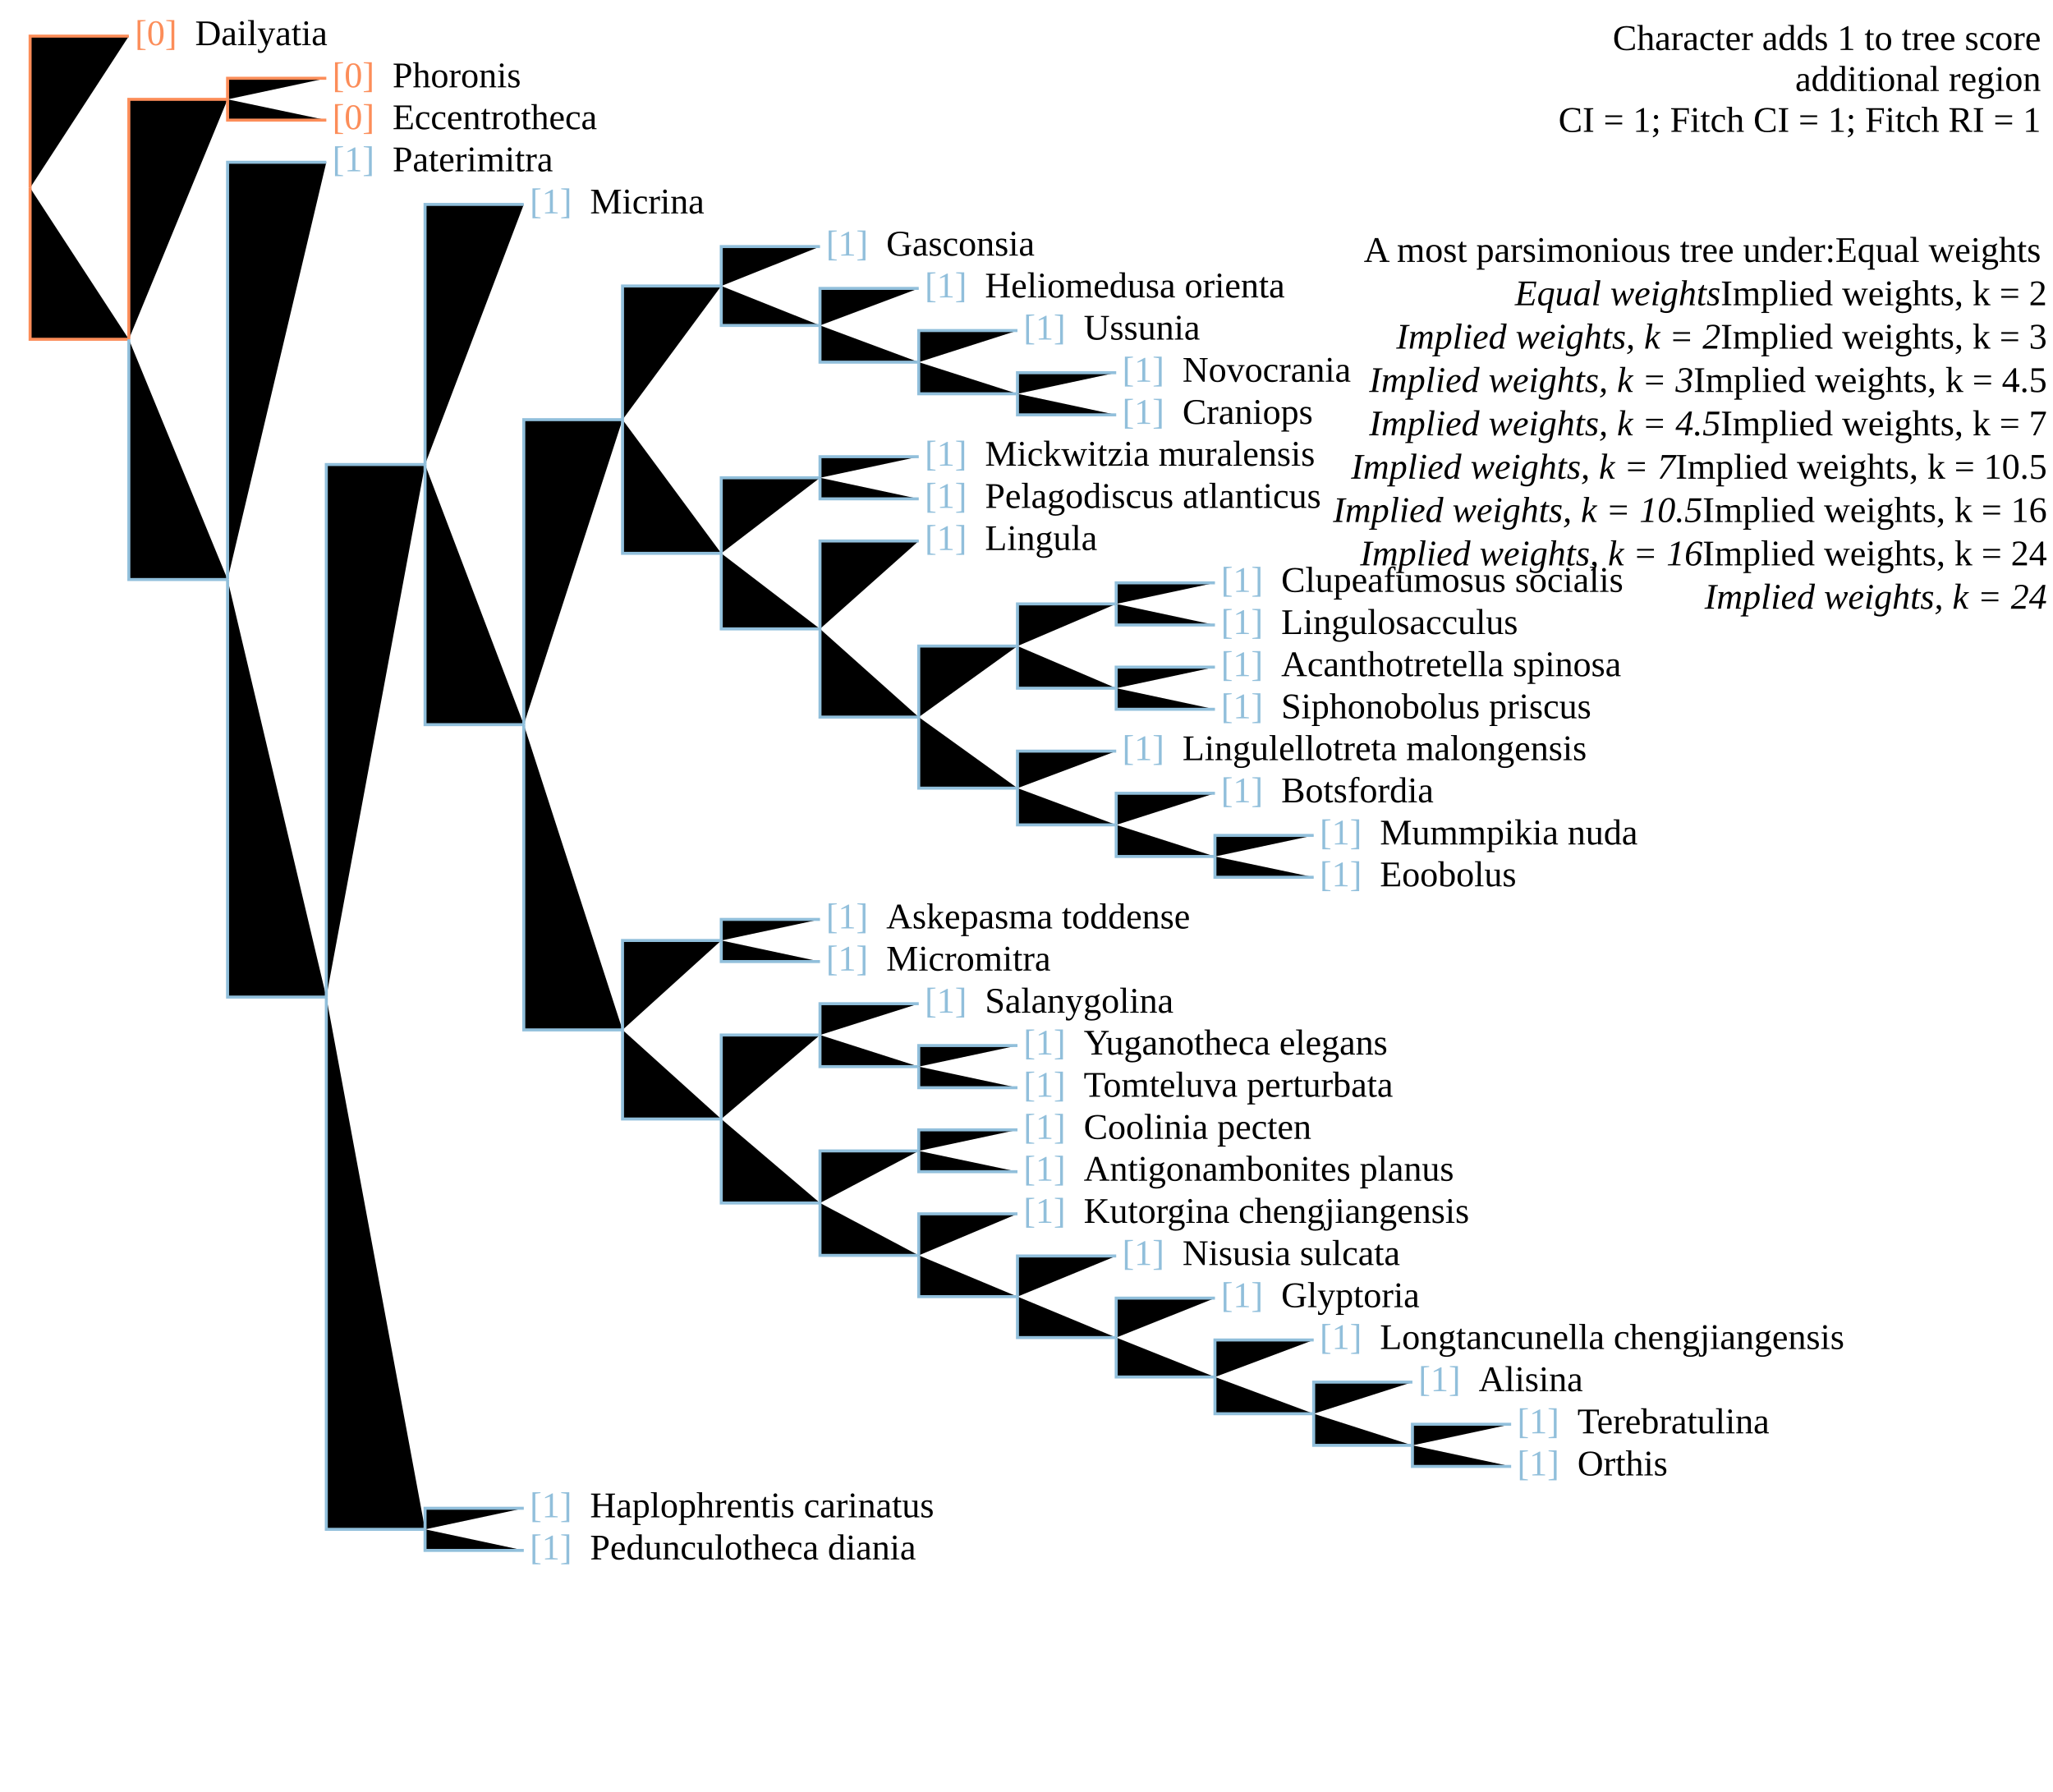
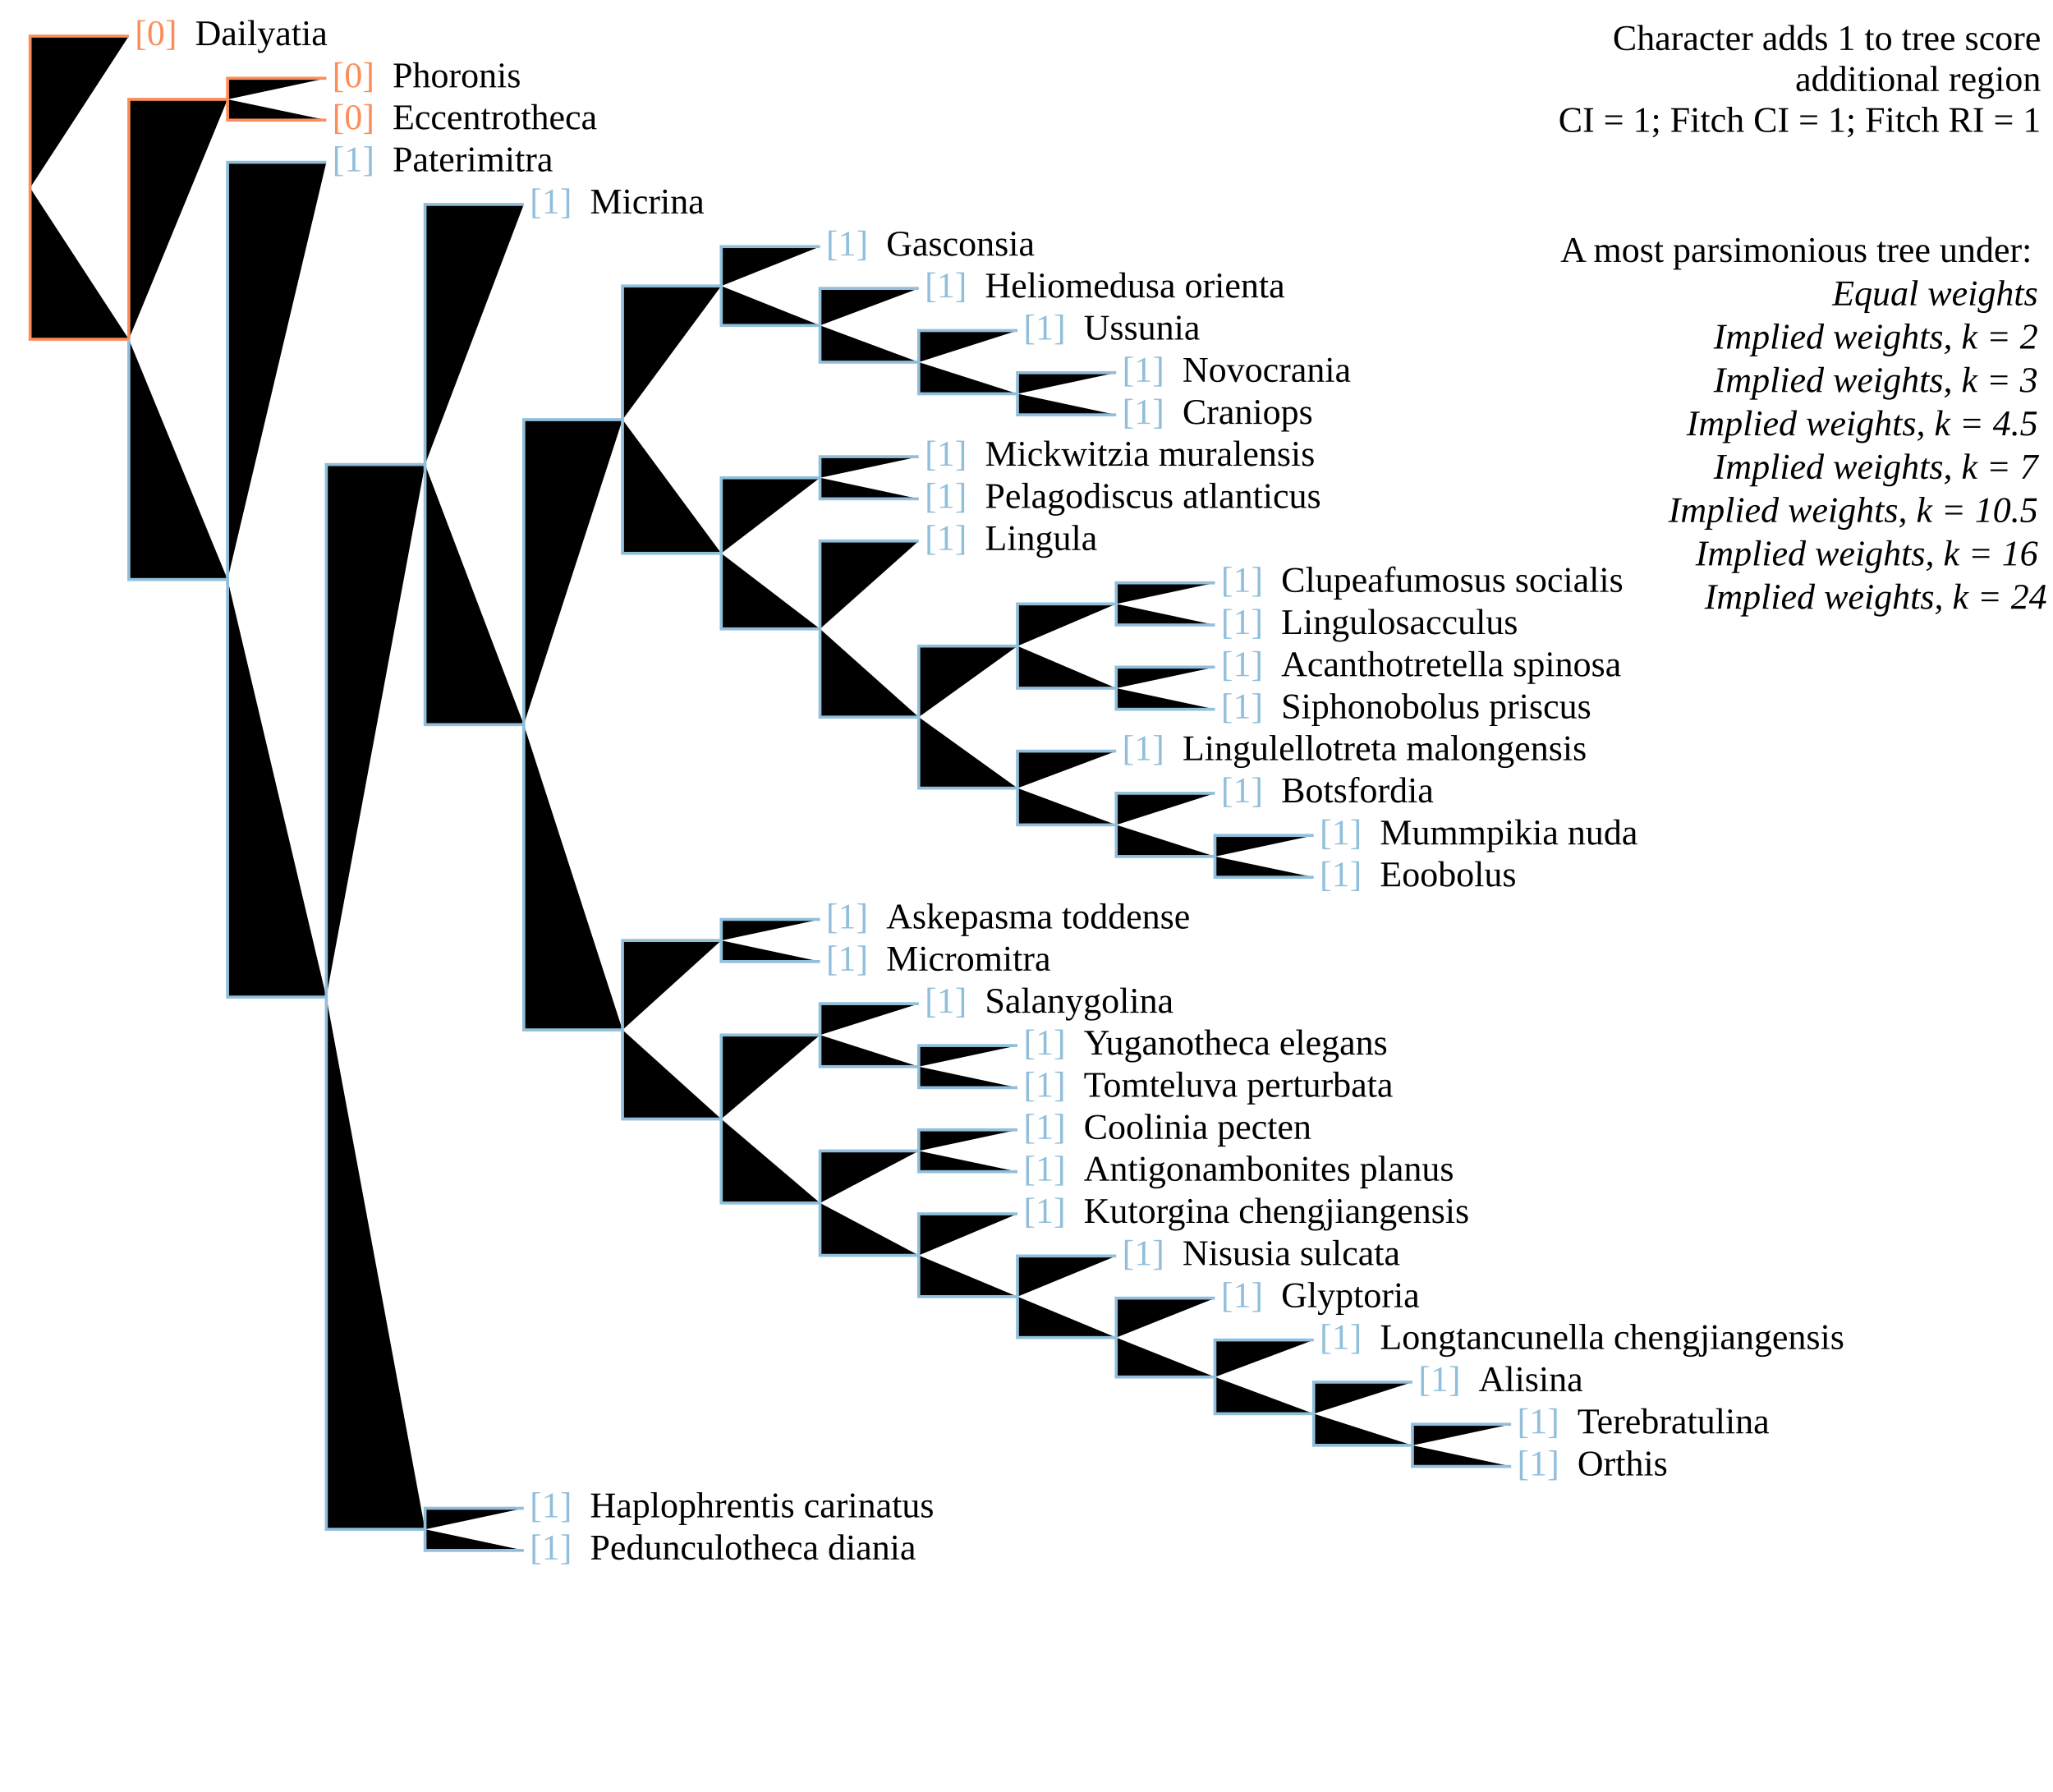
<svg xmlns="http://www.w3.org/2000/svg" version="1.1" width="682" height="595" class="tree" char="2">
  <text x="678" y="16.6" text-anchor="end" class="stepsLabel">Character adds <tspan class="score">1</tspan> to tree score</text>
  <text x="678" y="30.2" text-anchor="end" class="stepsLabel">
    <tspan class="score" /> additional region</text>
  <text x="678" y="43.8" text-anchor="end" class="stepsLabel">CI = 1; Fitch CI = 1; Fitch RI = 1</text>
  <text x="678" y="71" text-anchor="end" class="stepsLabel">
-     <tspan dy="16">A most parsimonious tree under:</tspan>Equal weights<tspan x="680" style="font-style:italic" class="notThisAn" dy="1.2em">Equal weights</tspan>Implied weights, k = 2<tspan x="680" style="font-style:italic" class="notThisAn" dy="1.2em">Implied weights, k = 2</tspan>Implied weights, k = 3<tspan x="680" style="font-style:italic" class="notThisAn" dy="1.2em">Implied weights, k = 3</tspan>Implied weights, k = 4.5<tspan x="680" style="font-style:italic" class="thisAn" dy="1.2em">Implied weights, k = 4.5</tspan>Implied weights, k = 7<tspan x="680" style="font-style:italic" class="notThisAn" dy="1.2em">Implied weights, k = 7</tspan>Implied weights, k = 10.5<tspan x="680" style="font-style:italic" class="notThisAn" dy="1.2em">Implied weights, k = 10.5</tspan>Implied weights, k = 16<tspan x="680" style="font-style:italic" class="notThisAn" dy="1.2em">Implied weights, k = 16</tspan>Implied weights, k = 24<tspan x="680" style="font-style:italic" class="notThisAn" dy="1.2em">Implied weights, k = 24</tspan>
+     <tspan dy="16">A most parsimonious tree under:</tspan>
+     <tspan x="680" style="font-style:italic" class="notThisAn" dy="1.2em">Equal weights</tspan>
+     <tspan x="680" style="font-style:italic" class="notThisAn" dy="1.2em">Implied weights, k = 2</tspan>
+     <tspan x="680" style="font-style:italic" class="notThisAn" dy="1.2em">Implied weights, k = 3</tspan>
+     <tspan x="680" style="font-style:italic" class="thisAn" dy="1.2em">Implied weights, k = 4.5</tspan>
+     <tspan x="680" style="font-style:italic" class="notThisAn" dy="1.2em">Implied weights, k = 7</tspan>
+     <tspan x="680" style="font-style:italic" class="notThisAn" dy="1.2em">Implied weights, k = 10.5</tspan>
+     <tspan x="680" style="font-style:italic" class="notThisAn" dy="1.2em">Implied weights, k = 16</tspan>
+     <tspan x="680" style="font-style:italic" class="notThisAn" dy="1.2em">Implied weights, k = 24</tspan>
  </text>
  <text x="44.8" y="15" fill="#fc8d59" class="flag">[0]</text>
  <text x="64.8" y="15" class="taxonLabel">Dailyatia</text>
  <text x="110.4" y="29" fill="#fc8d59" class="flag">[0]</text>
  <text x="130.4" y="29" class="taxonLabel">Phoronis</text>
  <text x="110.4" y="42.9" fill="#fc8d59" class="flag">[0]</text>
  <text x="130.4" y="42.9" class="taxonLabel">Eccentrotheca</text>
  <text x="110.4" y="56.9" fill="#91bfdb" class="flag">[1]</text>
  <text x="130.4" y="56.9" class="taxonLabel">Paterimitra</text>
  <text x="176" y="70.9" fill="#91bfdb" class="flag">[1]</text>
  <text x="196" y="70.9" class="taxonLabel">Micrina</text>
  <text x="274.4" y="84.9" fill="#91bfdb" class="flag">[1]</text>
  <text x="294.4" y="84.9" class="taxonLabel">Gasconsia</text>
  <text x="307.2" y="98.8" fill="#91bfdb" class="flag">[1]</text>
  <text x="327.2" y="98.8" class="taxonLabel">Heliomedusa orienta</text>
  <text x="340" y="112.8" fill="#91bfdb" class="flag">[1]</text>
  <text x="360" y="112.8" class="taxonLabel">Ussunia</text>
  <text x="372.8" y="126.8" fill="#91bfdb" class="flag">[1]</text>
  <text x="392.8" y="126.8" class="taxonLabel">Novocrania</text>
  <text x="372.8" y="140.8" fill="#91bfdb" class="flag">[1]</text>
  <text x="392.8" y="140.8" class="taxonLabel">Craniops</text>
  <text x="307.2" y="154.7" fill="#91bfdb" class="flag">[1]</text>
  <text x="327.2" y="154.7" class="taxonLabel">Mickwitzia muralensis</text>
  <text x="307.2" y="168.7" fill="#91bfdb" class="flag">[1]</text>
  <text x="327.2" y="168.7" class="taxonLabel">Pelagodiscus atlanticus</text>
  <text x="307.2" y="182.7" fill="#91bfdb" class="flag">[1]</text>
  <text x="327.2" y="182.7" class="taxonLabel">Lingula</text>
  <text x="405.6" y="196.6" fill="#91bfdb" class="flag">[1]</text>
  <text x="425.6" y="196.6" class="taxonLabel">Clupeafumosus socialis</text>
  <text x="405.6" y="210.6" fill="#91bfdb" class="flag">[1]</text>
  <text x="425.6" y="210.6" class="taxonLabel">Lingulosacculus</text>
  <text x="405.6" y="224.6" fill="#91bfdb" class="flag">[1]</text>
  <text x="425.6" y="224.6" class="taxonLabel">Acanthotretella spinosa</text>
  <text x="405.6" y="238.6" fill="#91bfdb" class="flag">[1]</text>
  <text x="425.6" y="238.6" class="taxonLabel">Siphonobolus priscus</text>
  <text x="372.8" y="252.5" fill="#91bfdb" class="flag">[1]</text>
  <text x="392.8" y="252.5" class="taxonLabel">Lingulellotreta malongensis</text>
  <text x="405.6" y="266.5" fill="#91bfdb" class="flag">[1]</text>
  <text x="425.6" y="266.5" class="taxonLabel">Botsfordia</text>
  <text x="438.4" y="280.5" fill="#91bfdb" class="flag">[1]</text>
  <text x="458.4" y="280.5" class="taxonLabel">Mummpikia nuda</text>
  <text x="438.4" y="294.4" fill="#91bfdb" class="flag">[1]</text>
  <text x="458.4" y="294.4" class="taxonLabel">Eoobolus</text>
  <text x="274.4" y="308.4" fill="#91bfdb" class="flag">[1]</text>
  <text x="294.4" y="308.4" class="taxonLabel">Askepasma toddense</text>
  <text x="274.4" y="322.4" fill="#91bfdb" class="flag">[1]</text>
  <text x="294.4" y="322.4" class="taxonLabel">Micromitra</text>
  <text x="307.2" y="336.4" fill="#91bfdb" class="flag">[1]</text>
  <text x="327.2" y="336.4" class="taxonLabel">Salanygolina</text>
  <text x="340" y="350.3" fill="#91bfdb" class="flag">[1]</text>
  <text x="360" y="350.3" class="taxonLabel">Yuganotheca elegans</text>
  <text x="340" y="364.3" fill="#91bfdb" class="flag">[1]</text>
  <text x="360" y="364.3" class="taxonLabel">Tomteluva perturbata</text>
  <text x="340" y="378.3" fill="#91bfdb" class="flag">[1]</text>
  <text x="360" y="378.3" class="taxonLabel">Coolinia pecten</text>
  <text x="340" y="392.2" fill="#91bfdb" class="flag">[1]</text>
  <text x="360" y="392.2" class="taxonLabel">Antigonambonites planus</text>
  <text x="340" y="406.2" fill="#91bfdb" class="flag">[1]</text>
  <text x="360" y="406.2" class="taxonLabel">Kutorgina chengjiangensis</text>
  <text x="372.8" y="420.2" fill="#91bfdb" class="flag">[1]</text>
  <text x="392.8" y="420.2" class="taxonLabel">Nisusia sulcata</text>
  <text x="405.6" y="434.2" fill="#91bfdb" class="flag">[1]</text>
  <text x="425.6" y="434.2" class="taxonLabel">Glyptoria</text>
  <text x="438.4" y="448.1" fill="#91bfdb" class="flag">[1]</text>
  <text x="458.4" y="448.1" class="taxonLabel">Longtancunella chengjiangensis</text>
  <text x="471.2" y="462.1" fill="#91bfdb" class="flag">[1]</text>
  <text x="491.2" y="462.1" class="taxonLabel">Alisina</text>
  <text x="504" y="476.1" fill="#91bfdb" class="flag">[1]</text>
  <text x="524" y="476.1" class="taxonLabel">Terebratulina</text>
  <text x="504" y="490.1" fill="#91bfdb" class="flag">[1]</text>
  <text x="524" y="490.1" class="taxonLabel">Orthis</text>
  <text x="176" y="504" fill="#91bfdb" class="flag">[1]</text>
  <text x="196" y="504" class="taxonLabel">Haplophrentis carinatus</text>
  <text x="176" y="518" fill="#91bfdb" class="flag">[1]</text>
  <text x="196" y="518" class="taxonLabel">Pedunculotheca diania</text>
-   <path d="M10,62.4V12H42.8" stroke="#fc8d59" />
-   <path d="M10,62.4V112.7H42.8" stroke="#fc8d59" />
-   <path d="M42.8,112.7V33H75.6" stroke="#fc8d59" />
-   <path d="M75.6,33V26H108.4" stroke="#fc8d59" />
-   <path d="M75.6,33V39.9H108.4" stroke="#fc8d59" />
-   <path d="M42.8,112.7V192.5H75.6" stroke="#91bfdb" />
-   <path d="M75.6,192.5V53.9H108.4" stroke="#91bfdb" />
-   <path d="M75.6,192.5V331.2H108.4" stroke="#91bfdb" />
-   <path d="M108.4,331.2V154.3H141.2" stroke="#91bfdb" />
-   <path d="M141.2,154.3V67.9H174" stroke="#91bfdb" />
-   <path d="M141.2,154.3V240.7H174" stroke="#91bfdb" />
-   <path d="M174,240.7V139.4H206.8" stroke="#91bfdb" />
-   <path d="M206.8,139.4V95H239.6" stroke="#91bfdb" />
-   <path d="M239.6,95V81.9H272.4" stroke="#91bfdb" />
-   <path d="M239.6,95V108.1H272.4" stroke="#91bfdb" />
-   <path d="M272.4,108.1V95.8H305.2" stroke="#91bfdb" />
-   <path d="M272.4,108.1V120.3H305.2" stroke="#91bfdb" />
-   <path d="M305.2,120.3V109.8H338" stroke="#91bfdb" />
-   <path d="M305.2,120.3V130.8H338" stroke="#91bfdb" />
-   <path d="M338,130.8V123.8H370.8" stroke="#91bfdb" />
-   <path d="M338,130.8V137.8H370.8" stroke="#91bfdb" />
-   <path d="M206.8,139.4V183.8H239.6" stroke="#91bfdb" />
-   <path d="M239.6,183.8V158.7H272.4" stroke="#91bfdb" />
-   <path d="M272.4,158.7V151.7H305.2" stroke="#91bfdb" />
-   <path d="M272.4,158.7V165.7H305.2" stroke="#91bfdb" />
-   <path d="M239.6,183.8V208.9H272.4" stroke="#91bfdb" />
-   <path d="M272.4,208.9V179.7H305.2" stroke="#91bfdb" />
-   <path d="M272.4,208.9V238.2H305.2" stroke="#91bfdb" />
-   <path d="M305.2,238.2V214.6H338" stroke="#91bfdb" />
-   <path d="M338,214.6V200.6H370.8" stroke="#91bfdb" />
-   <path d="M370.8,200.6V193.6H403.6" stroke="#91bfdb" />
-   <path d="M370.8,200.6V207.6H403.6" stroke="#91bfdb" />
-   <path d="M338,214.6V228.6H370.8" stroke="#91bfdb" />
-   <path d="M370.8,228.6V221.6H403.6" stroke="#91bfdb" />
-   <path d="M370.8,228.6V235.6H403.6" stroke="#91bfdb" />
-   <path d="M305.2,238.2V261.8H338" stroke="#91bfdb" />
-   <path d="M338,261.8V249.5H370.8" stroke="#91bfdb" />
-   <path d="M338,261.8V274H370.8" stroke="#91bfdb" />
-   <path d="M370.8,274V263.5H403.6" stroke="#91bfdb" />
-   <path d="M370.8,274V284.5H403.6" stroke="#91bfdb" />
-   <path d="M403.6,284.5V277.5H436.4" stroke="#91bfdb" />
-   <path d="M403.6,284.5V291.4H436.4" stroke="#91bfdb" />
-   <path d="M174,240.7V342.1H206.8" stroke="#91bfdb" />
-   <path d="M206.8,342.1V312.4H239.6" stroke="#91bfdb" />
-   <path d="M239.6,312.4V305.4H272.4" stroke="#91bfdb" />
-   <path d="M239.6,312.4V319.4H272.4" stroke="#91bfdb" />
-   <path d="M206.8,342.1V371.7H239.6" stroke="#91bfdb" />
-   <path d="M239.6,371.7V343.8H272.4" stroke="#91bfdb" />
-   <path d="M272.4,343.8V333.4H305.2" stroke="#91bfdb" />
-   <path d="M272.4,343.8V354.3H305.2" stroke="#91bfdb" />
-   <path d="M305.2,354.3V347.3H338" stroke="#91bfdb" />
-   <path d="M305.2,354.3V361.3H338" stroke="#91bfdb" />
-   <path d="M239.6,371.7V399.6H272.4" stroke="#91bfdb" />
-   <path d="M272.4,399.6V382.3H305.2" stroke="#91bfdb" />
-   <path d="M305.2,382.3V375.3H338" stroke="#91bfdb" />
-   <path d="M305.2,382.3V389.2H338" stroke="#91bfdb" />
-   <path d="M272.4,399.6V417H305.2" stroke="#91bfdb" />
-   <path d="M305.2,417V403.2H338" stroke="#91bfdb" />
-   <path d="M305.2,417V430.7H338" stroke="#91bfdb" />
-   <path d="M338,430.7V417.2H370.8" stroke="#91bfdb" />
-   <path d="M338,430.7V444.3H370.8" stroke="#91bfdb" />
-   <path d="M370.8,444.3V431.2H403.6" stroke="#91bfdb" />
-   <path d="M370.8,444.3V457.4H403.6" stroke="#91bfdb" />
-   <path d="M403.6,457.4V445.1H436.4" stroke="#91bfdb" />
-   <path d="M403.6,457.4V469.6H436.4" stroke="#91bfdb" />
-   <path d="M436.4,469.6V459.1H469.2" stroke="#91bfdb" />
-   <path d="M436.4,469.6V480.1H469.2" stroke="#91bfdb" />
-   <path d="M469.2,480.1V473.1H502" stroke="#91bfdb" />
-   <path d="M469.2,480.1V487.1H502" stroke="#91bfdb" />
-   <path d="M108.4,331.2V508H141.2" stroke="#91bfdb" />
-   <path d="M141.2,508V501H174" stroke="#91bfdb" />
-   <path d="M141.2,508V515H174" stroke="#91bfdb" />
+   <path d="M10,62.4V12H42.8M10,62.4V112.7H42.8M42.8,112.7V33H75.6M75.6,33V26H108.4M75.6,33V39.9H108.4" stroke="#fc8d59" />
+   <path d="M42.8,112.7V192.5H75.6M75.6,192.5V53.9H108.4M75.6,192.5V331.2H108.4M108.4,331.2V154.3H141.2M141.2,154.3V67.9H174M141.2,154.3V240.7H174M174,240.7V139.4H206.8M206.8,139.4V95H239.6M239.6,95V81.9H272.4M239.6,95V108.1H272.4M272.4,108.1V95.8H305.2M272.4,108.1V120.3H305.2M305.2,120.3V109.8H338M305.2,120.3V130.8H338M338,130.8V123.8H370.8M338,130.8V137.8H370.8M206.8,139.4V183.8H239.6M239.6,183.8V158.7H272.4M272.4,158.7V151.7H305.2M272.4,158.7V165.7H305.2M239.6,183.8V208.9H272.4M272.4,208.9V179.7H305.2M272.4,208.9V238.2H305.2M305.2,238.2V214.6H338M338,214.6V200.6H370.8M370.8,200.6V193.6H403.6M370.8,200.6V207.6H403.6M338,214.6V228.6H370.8M370.8,228.6V221.6H403.6M370.8,228.6V235.6H403.6M305.2,238.2V261.8H338M338,261.8V249.5H370.8M338,261.8V274H370.8M370.8,274V263.5H403.6M370.8,274V284.5H403.6M403.6,284.5V277.5H436.4M403.6,284.5V291.4H436.4M174,240.7V342.1H206.8M206.8,342.1V312.4H239.6M239.6,312.4V305.4H272.4M239.6,312.4V319.4H272.4M206.8,342.1V371.7H239.6M239.6,371.7V343.8H272.4M272.4,343.8V333.4H305.2M272.4,343.8V354.3H305.2M305.2,354.3V347.3H338M305.2,354.3V361.3H338M239.6,371.7V399.6H272.4M272.4,399.6V382.3H305.2M305.2,382.3V375.3H338M305.2,382.3V389.2H338M272.4,399.6V417H305.2M305.2,417V403.2H338M305.2,417V430.7H338M338,430.7V417.2H370.8M338,430.7V444.3H370.8M370.8,444.3V431.2H403.6M370.8,444.3V457.4H403.6M403.6,457.4V445.1H436.4M403.6,457.4V469.6H436.4M436.4,469.6V459.1H469.2M436.4,469.6V480.1H469.2M469.2,480.1V473.1H502M469.2,480.1V487.1H502M108.4,331.2V508H141.2M141.2,508V501H174M141.2,508V515H174" stroke="#91bfdb" />
</svg>
